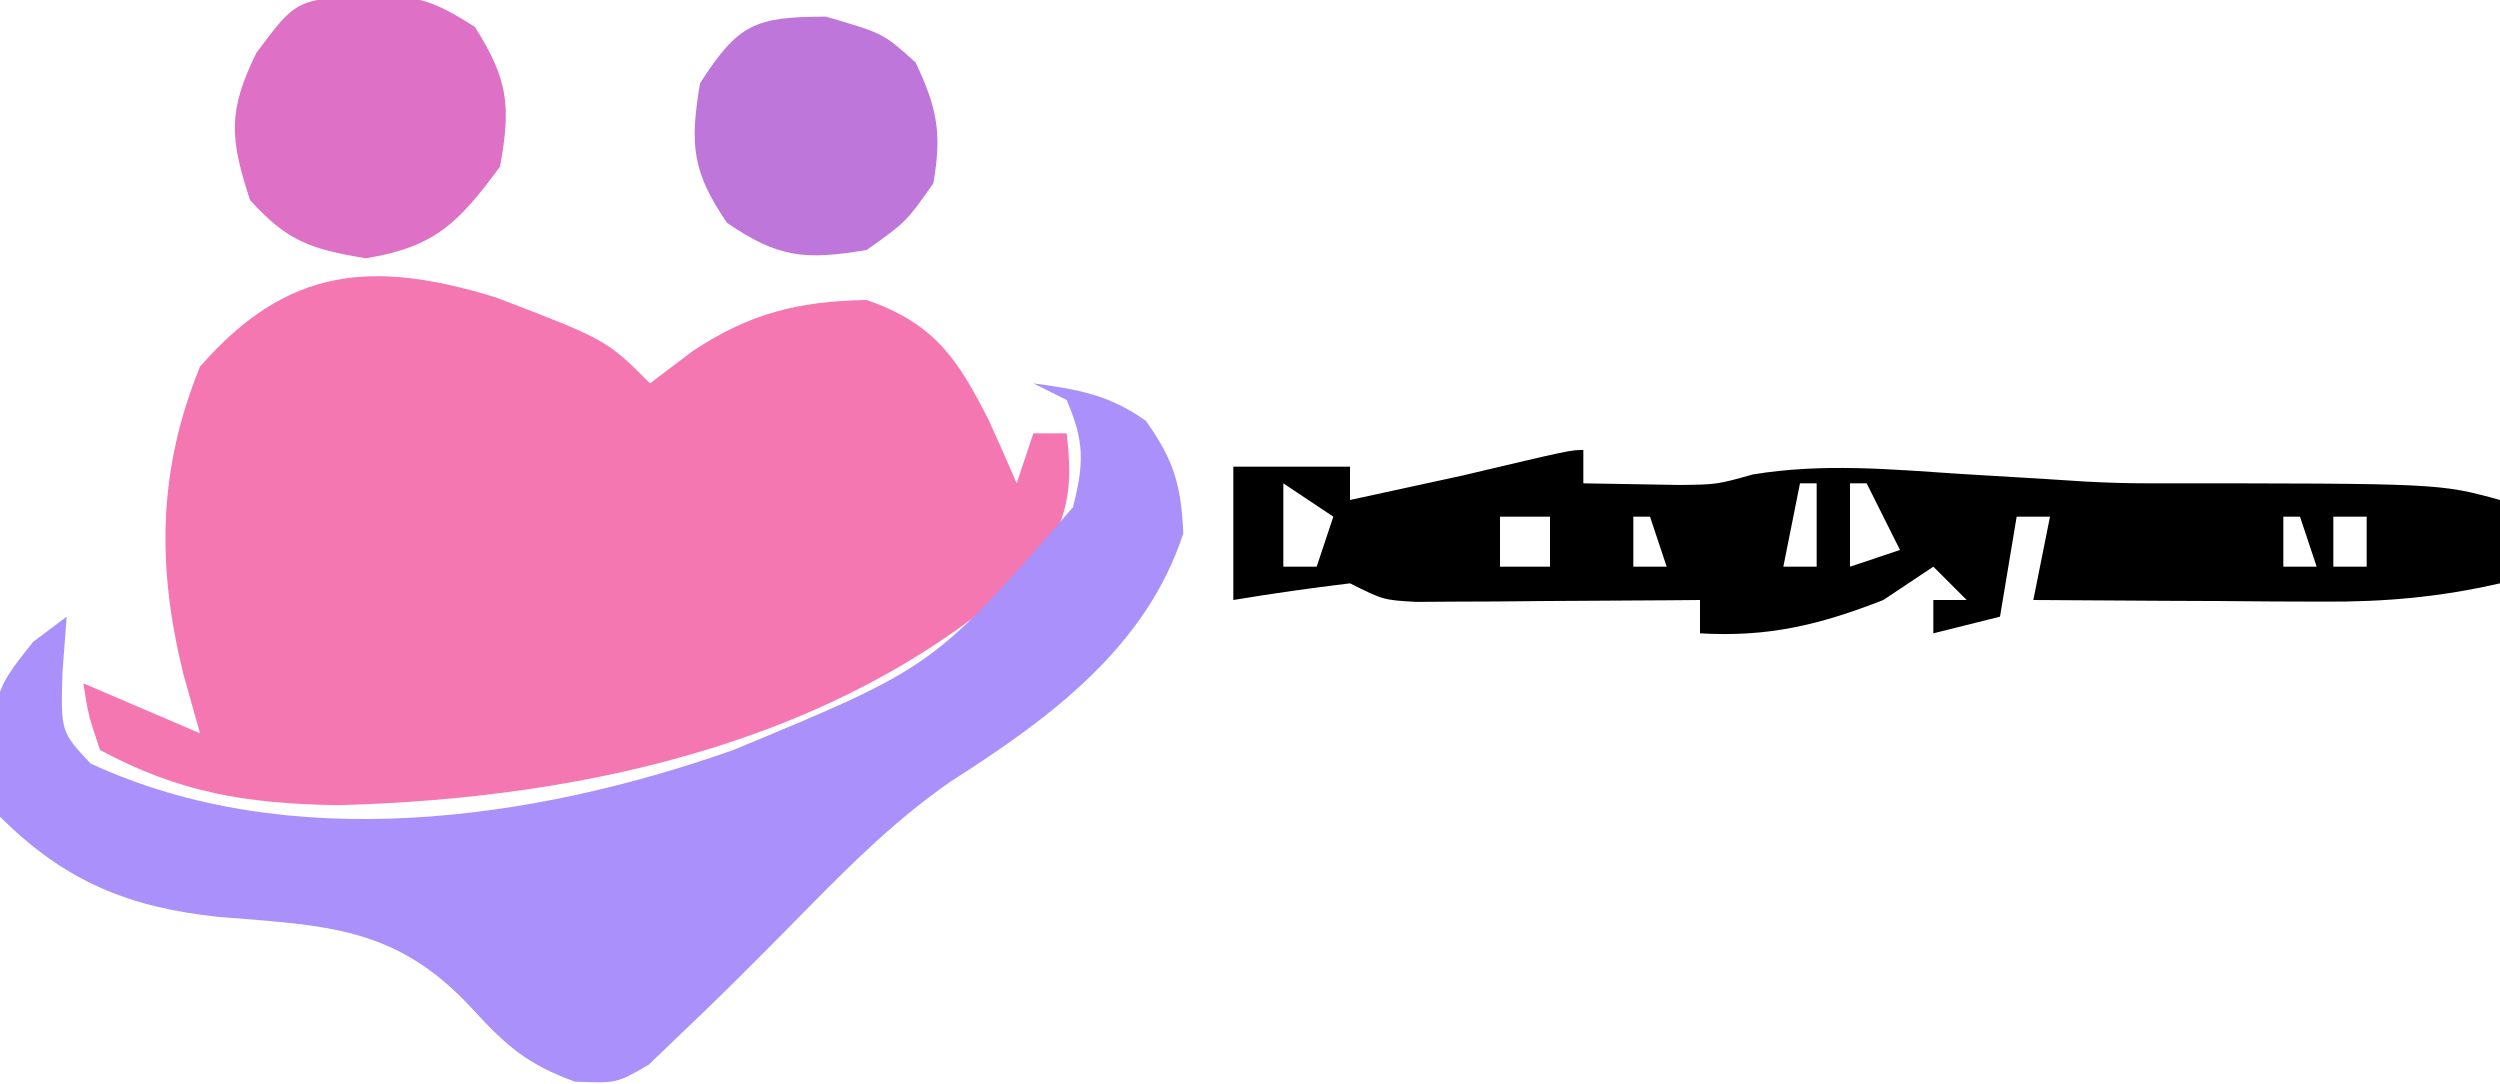
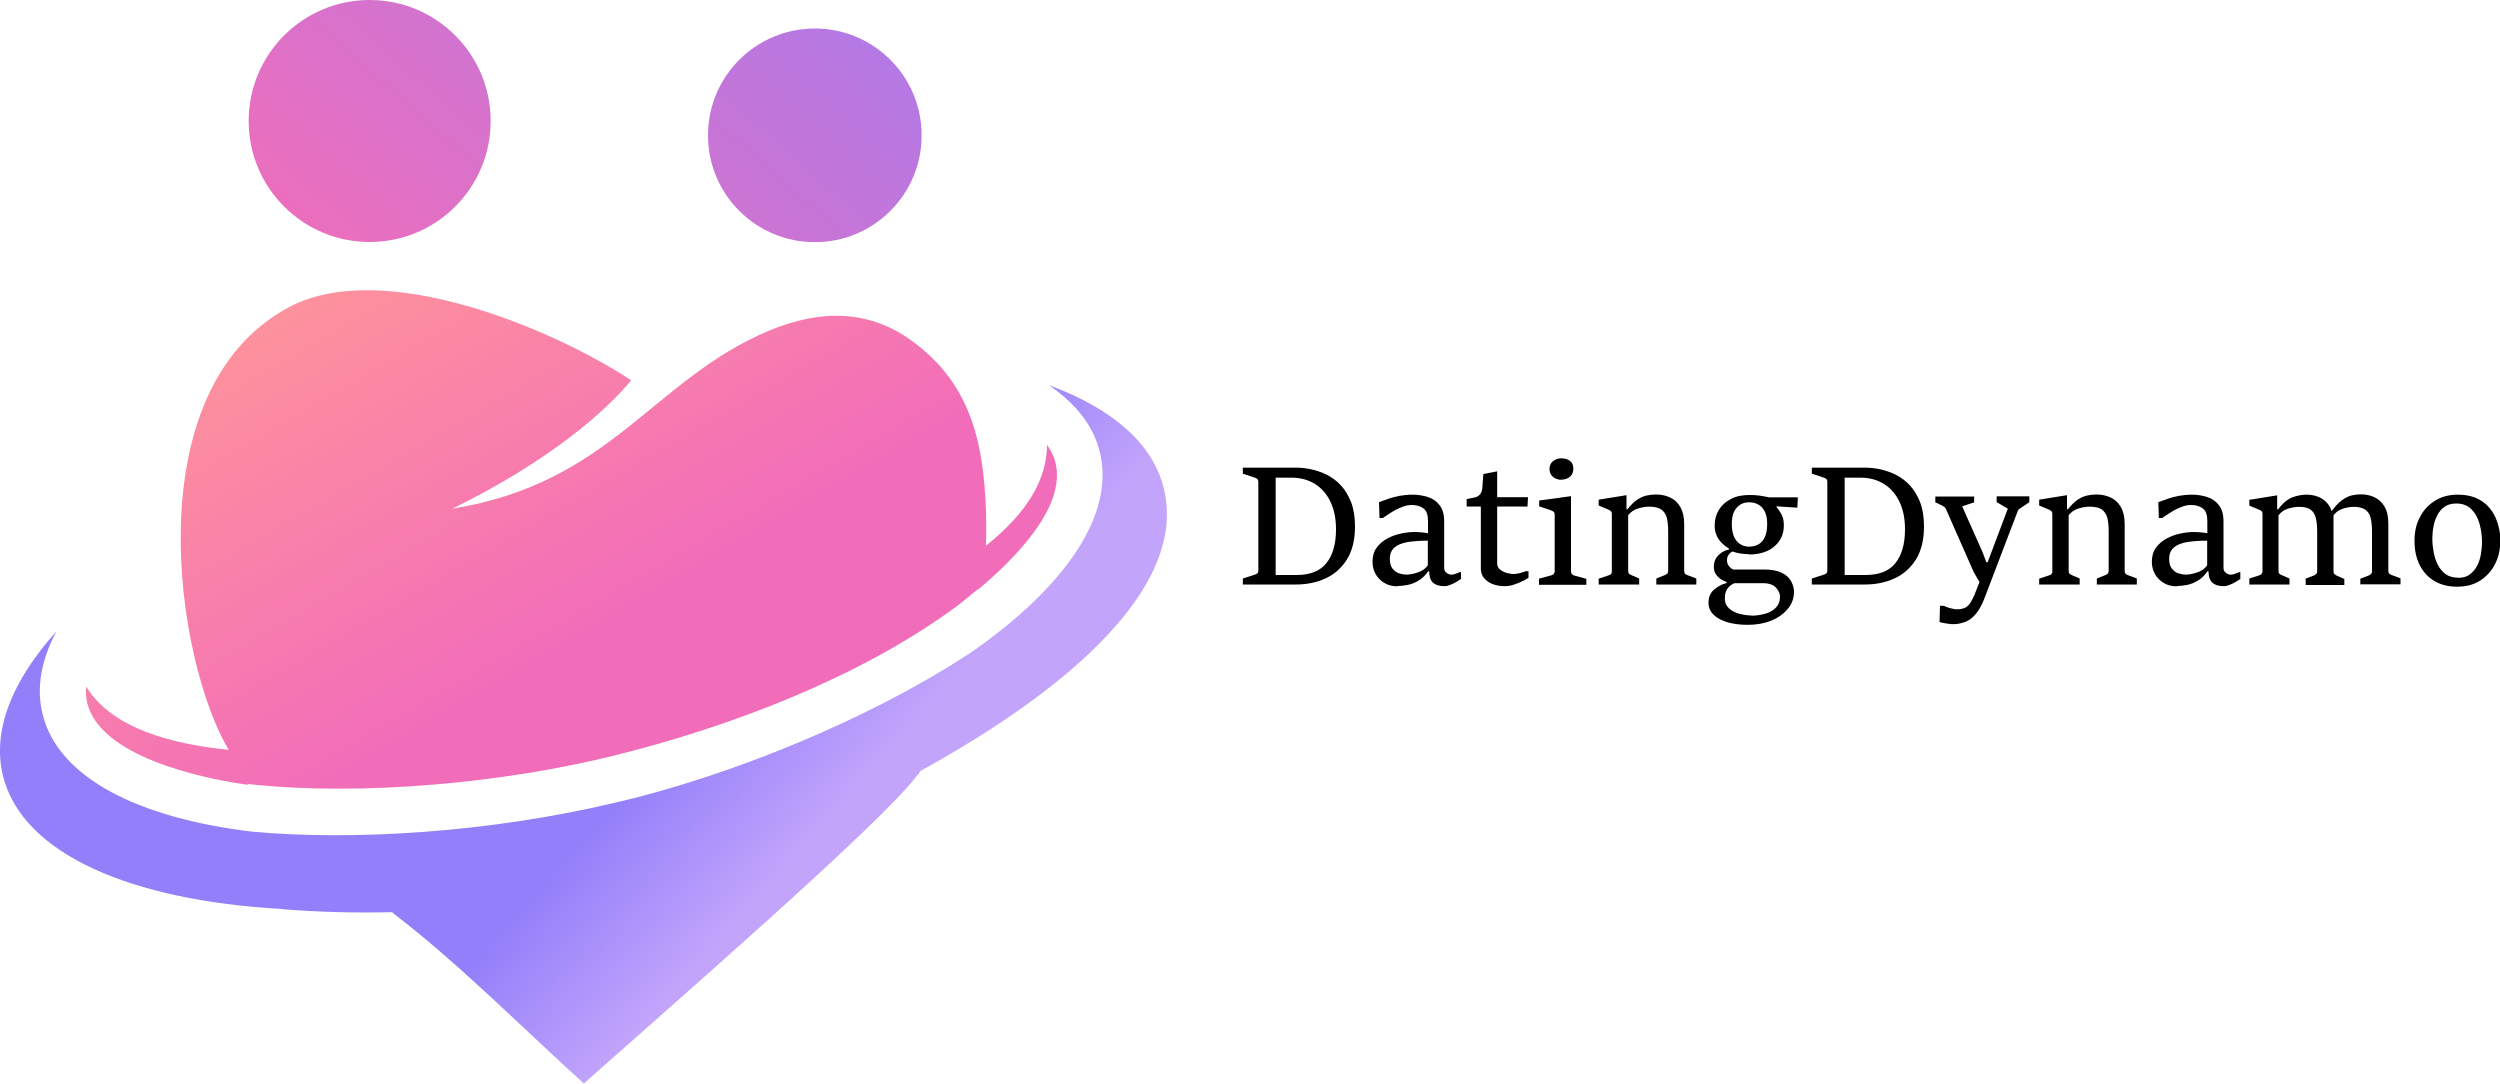
- <svg xmlns="http://www.w3.org/2000/svg" version="1.1" width="150" height="65">
-   <path d="M0 0 C6.654 2.544 6.654 2.544 9.27 5.16 C10.115 4.521 10.961 3.881 11.832 3.223 C15.249 0.966 18.128 0.235 22.27 0.16 C26.325 1.575 27.71 3.656 29.582 7.348 C30.158 8.612 30.726 9.881 31.27 11.16 C31.6 10.17 31.93 9.18 32.27 8.16 C32.93 8.16 33.59 8.16 34.27 8.16 C34.623 11.253 34.438 12.861 32.895 15.598 C21.707 26.519 5.673 30.07 -9.48 30.473 C-14.914 30.375 -18.93 29.745 -23.73 27.16 C-24.434 25.051 -24.434 25.051 -24.73 23.16 C-22.42 24.15 -20.11 25.14 -17.73 26.16 C-18.06 24.985 -18.39 23.809 -18.73 22.598 C-20.322 16.141 -20.266 10.383 -17.73 4.16 C-12.527 -1.804 -7.44 -2.288 0 0 Z " fill="#F577B1" transform="translate(29.73047,17.83984)" />
-   <path d="M0 0 C2.648 0.358 4.555 0.682 6.75 2.25 C8.431 4.603 8.865 6.098 9 9 C6.761 15.865 0.958 20.112 -4.938 23.875 C-8.633 26.439 -11.546 29.471 -14.695 32.668 C-16.854 34.852 -19.014 37.02 -21.25 39.125 C-21.853 39.705 -22.457 40.285 -23.078 40.883 C-25 42 -25 42 -27.504 41.898 C-30.357 40.871 -31.656 39.727 -33.688 37.5 C-38.245 32.569 -42.421 32.54 -48.883 32.014 C-54.21 31.454 -58.092 29.908 -62 26 C-62.595 18.743 -62.595 18.743 -60 15.5 C-59.34 15.005 -58.68 14.51 -58 14 C-58.083 15.093 -58.165 16.186 -58.25 17.312 C-58.357 20.902 -58.357 20.902 -56.562 22.812 C-44.678 28.32 -30.034 26.247 -18 22 C-5.978 17.019 -5.978 17.019 2.375 7.438 C3.051 4.799 3.068 3.491 2 1 C1.34 0.67 0.68 0.34 0 0 Z " fill="#A990FA" transform="translate(62,23)" />
-   <path d="M0 0 C0 0.66 0 1.32 0 2 C1.825 2.031 1.825 2.031 3.688 2.062 C4.372 2.074 5.056 2.086 5.762 2.098 C8.008 2.073 8.008 2.073 10.164 1.469 C14.37 0.774 18.448 1.16 22.688 1.438 C24.4 1.541 26.112 1.643 27.824 1.746 C28.578 1.794 29.332 1.843 30.108 1.892 C31.404 1.966 32.702 2 34 2 C51.375 2 51.375 2 55 3 C55 4.65 55 6.3 55 8 C51.426 8.819 48.143 9.118 44.48 9.098 C43.459 9.094 42.437 9.091 41.385 9.088 C40.33 9.08 39.275 9.071 38.188 9.062 C37.113 9.058 36.039 9.053 34.932 9.049 C32.288 9.037 29.644 9.021 27 9 C27.33 7.35 27.66 5.7 28 4 C27.34 4 26.68 4 26 4 C25.67 5.98 25.34 7.96 25 10 C23.68 10.33 22.36 10.66 21 11 C21 10.34 21 9.68 21 9 C21.66 9 22.32 9 23 9 C22.34 8.34 21.68 7.68 21 7 C20.01 7.66 19.02 8.32 18 9 C14.184 10.493 11.099 11.241 7 11 C7 10.34 7 9.68 7 9 C6.435 9.005 5.87 9.01 5.288 9.016 C2.733 9.037 0.179 9.05 -2.375 9.062 C-3.709 9.075 -3.709 9.075 -5.07 9.088 C-6.346 9.093 -6.346 9.093 -7.648 9.098 C-8.827 9.106 -8.827 9.106 -10.029 9.114 C-12 9 -12 9 -14 8 C-16.34 8.282 -18.675 8.613 -21 9 C-21 6.36 -21 3.72 -21 1 C-18.69 1 -16.38 1 -14 1 C-14 1.66 -14 2.32 -14 3 C-12.562 2.69 -11.125 2.377 -9.688 2.062 C-8.887 1.888 -8.086 1.714 -7.262 1.535 C-0.774 0 -0.774 0 0 0 Z M-18 2 C-18 3.65 -18 5.3 -18 7 C-17.34 7 -16.68 7 -16 7 C-15.67 6.01 -15.34 5.02 -15 4 C-15.99 3.34 -16.98 2.68 -18 2 Z M13 2 C12.67 3.65 12.34 5.3 12 7 C12.66 7 13.32 7 14 7 C14 5.35 14 3.7 14 2 C13.67 2 13.34 2 13 2 Z M16 2 C16 3.65 16 5.3 16 7 C16.99 6.67 17.98 6.34 19 6 C18.34 4.68 17.68 3.36 17 2 C16.67 2 16.34 2 16 2 Z M-8 4 C-7 7 -7 7 -7 7 Z M-5 4 C-5 4.99 -5 5.98 -5 7 C-4.01 7 -3.02 7 -2 7 C-2 6.01 -2 5.02 -2 4 C-2.99 4 -3.98 4 -5 4 Z M0 4 C1 7 1 7 1 7 Z M3 4 C3 4.99 3 5.98 3 7 C3.66 7 4.32 7 5 7 C4.67 6.01 4.34 5.02 4 4 C3.67 4 3.34 4 3 4 Z M30 4 C31 7 31 7 31 7 Z M39 4 C40 7 40 7 40 7 Z M42 4 C42 4.99 42 5.98 42 7 C42.66 7 43.32 7 44 7 C43.67 6.01 43.34 5.02 43 4 C42.67 4 42.34 4 42 4 Z M45 4 C45 4.99 45 5.98 45 7 C45.66 7 46.32 7 47 7 C47 6.01 47 5.02 47 4 C46.34 4 45.68 4 45 4 Z M52 4 C52 7 52 7 52 7 Z " fill="#000000" transform="translate(95,27)" />
-   <path d="M0 0 C3.062 0.049 4.035 0.213 6.688 1.938 C8.669 5.076 8.858 6.661 8.188 10.312 C5.697 13.682 4.302 15.131 0.125 15.812 C-3.17 15.252 -4.577 14.797 -6.812 12.312 C-8.016 8.621 -8.157 7.017 -6.438 3.5 C-4.086 0.335 -4.086 0.335 0 0 Z " fill="#DE70C6" transform="translate(21.8125,-0.3125)" />
-   <path d="M0 0 C3.438 1 3.438 1 5.375 2.75 C6.671 5.495 6.962 7.001 6.438 10 C4.812 12.312 4.812 12.312 2.438 14 C-1.234 14.612 -2.851 14.487 -5.938 12.375 C-8.05 9.288 -8.174 7.672 -7.562 4 C-5.276 0.434 -4.272 0 0 0 Z " fill="#BF76DB" transform="translate(49.5625,1)" />
+ <svg xmlns="http://www.w3.org/2000/svg" xmlns:xlink="http://www.w3.org/1999/xlink" id="Layer_1" data-name="Layer 1" viewBox="0 0 150 65">
+   <defs>
+     <style>
+       .cls-1 {
+         fill: url(#linear-gradient-2);
+       }
+ 
+       .cls-2 {
+         fill: url(#linear-gradient-4);
+       }
+ 
+       .cls-3 {
+         fill: url(#linear-gradient-3);
+       }
+ 
+       .cls-4 {
+         clip-path: url(#clippath-1);
+       }
+ 
+       .cls-5 {
+         clip-path: url(#clippath-3);
+       }
+ 
+       .cls-6 {
+         clip-rule: evenodd;
+         fill: none;
+       }
+ 
+       .cls-7 {
+         clip-path: url(#clippath-2);
+       }
+ 
+       .cls-8 {
+         fill: url(#linear-gradient);
+       }
+ 
+       .cls-9 {
+         clip-path: url(#clippath);
+       }
+     </style>
+     <clipPath id="clippath">
+       <path class="cls-6" d="M16.93,54.54c-9.09-.51-15.58-3.3-16.75-7.98-.67-2.72.54-5.71,3.2-8.67-.91,1.71-1.22,3.4-.82,4.98.94,3.78,5.71,6.21,12.57,7.03h0c5.89.54,14.07.09,21.78-1.74.2-.05.4-.1.6-.14.19-.05.38-.1.57-.14,7.7-1.99,15.27-5.47,20.25-8.78h0c5.58-3.9,8.59-8.23,7.66-11.98-.39-1.58-1.45-2.92-3.06-4.01,3.74,1.37,6.21,3.45,6.89,6.16,1.77,7.11-9.06,13.95-14.6,16.99,0,0,0,0,0,0l-.12.21-.09.07c-2.01,2.75-14.53,13.62-19.98,18.47-3.7-3.35-7.52-7.22-11.47-10.24,0-.01,0-.03,0-.04-2.21.05-4.43,0-6.64-.18h0Z" />
+     </clipPath>
+     <linearGradient id="linear-gradient" x1="38.35" y1="46.55" x2="45.95" y2="53.33" gradientUnits="userSpaceOnUse">
+       <stop offset="0" stop-color="#937ffa" />
+       <stop offset="1" stop-color="#c2a4fb" />
+     </linearGradient>
+     <clipPath id="clippath-1">
+       <path class="cls-6" d="M14.86,47.05v.04c-.1-.02-.21-.03-.32-.05-2.63-.39-8.52-1.69-9.3-4.84-.08-.33-.1-.67-.07-1.01,1.27,2.09,4.13,3.36,8.55,3.8-3.16-5.29-5.7-21.59,3.62-26.56,5.65-3.01,15.91,1.33,20.53,4.39-1.39,1.7-4.74,4.77-10.73,7.7,9.54-1.54,12-7.73,18.98-10.67,3.31-1.39,6.19-1.18,8.66.65,3.4,2.52,4.23,5.9,4.38,10.17.02.67.02,1.36,0,2.07,2.44-1.94,3.66-3.96,3.66-6.05.23.33.42.68.51,1.08.65,2.61-2.39,5.73-4.67,7.62v-.03c-.5.41-1.06.87-1.29,1.04-5.81,4.27-13.56,7.21-20.51,8.93-6.51,1.62-15.1,2.47-21.99,1.71" />
+     </clipPath>
+     <linearGradient id="linear-gradient-2" x1="37.5" y1="36.68" x2="23.54" y2="12.69" gradientUnits="userSpaceOnUse">
+       <stop offset="0" stop-color="#f26db9" />
+       <stop offset="1" stop-color="#fe949a" />
+     </linearGradient>
+     <clipPath id="clippath-2">
+       <path class="cls-6" d="M22.18,0c4.01,0,7.26,3.25,7.26,7.26s-3.25,7.26-7.26,7.26-7.26-3.25-7.26-7.26S18.17,0,22.18,0" />
+     </clipPath>
+     <linearGradient id="linear-gradient-3" x1="14.92" y1="15.47" x2="50.07" y2="-24.25" gradientUnits="userSpaceOnUse">
+       <stop offset="0" stop-color="#f26db9" />
+       <stop offset="1" stop-color="#937ffa" />
+     </linearGradient>
+     <clipPath id="clippath-3">
+       <path class="cls-6" d="M48.89,1.71c3.54,0,6.41,2.87,6.41,6.41s-2.87,6.41-6.41,6.41-6.41-2.87-6.41-6.41,2.87-6.41,6.41-6.41" />
+     </clipPath>
+     <linearGradient id="linear-gradient-4" x1="30.32" y1="29.1" x2="65.47" y2="-10.62" xlink:href="#linear-gradient-3" />
+   </defs>
+   <g>
+     <g class="cls-9">
+       <rect class="cls-8" x="-.49" y="23.1" width="72.08" height="41.9" />
+     </g>
+     <g class="cls-4">
+       <rect class="cls-1" x="5.14" y="15.41" width="58.83" height="32.39" />
+     </g>
+     <g class="cls-7">
+       <rect class="cls-3" x="14.92" width="14.53" height="14.53" />
+     </g>
+     <g class="cls-5">
+       <rect class="cls-2" x="42.48" y="1.71" width="12.81" height="12.81" />
+     </g>
+   </g>
+   <g>
+     <path d="M74.57,35.08v-.37l.75-.24c.05-.02.1-.04.13-.08.04-.04.05-.09.05-.16v-5.32c0-.07-.02-.12-.05-.16s-.08-.06-.13-.08l-.75-.25v-.36h3.21c.28,0,.58.03.9.1.32.07.63.18.94.33.31.16.59.37.84.64.25.27.45.61.61,1.01.15.4.23.89.23,1.45,0,.8-.16,1.45-.48,1.97-.32.51-.74.89-1.28,1.14s-1.13.37-1.78.37h-3.19ZM76.54,28.66v5.84h1.25c.82,0,1.42-.24,1.8-.72.38-.48.57-1.15.57-2.02,0-.64-.11-1.19-.33-1.65s-.53-.82-.93-1.07c-.4-.25-.87-.38-1.41-.38h-.94Z" />
+     <path d="M83.86,35.18c-.32,0-.59-.07-.81-.21-.23-.14-.4-.32-.52-.54-.12-.22-.18-.46-.18-.72,0-.33.08-.62.25-.85s.38-.41.64-.55.54-.24.83-.3c.29-.06.56-.09.81-.09.05,0,.13,0,.24.01.11,0,.22.02.33.03.11.01.19.02.23.03v-.72c0-.37-.08-.62-.27-.76-.18-.14-.42-.21-.71-.21-.17,0-.33.03-.5.09-.17.06-.33.13-.48.21-.15.09-.29.17-.42.26-.13.09-.24.16-.33.22h-.2l-.03-.95c.19-.07.38-.14.58-.21s.41-.12.65-.17c.23-.04.5-.07.79-.07.32,0,.62.05.91.14s.53.26.71.5c.19.24.28.59.27,1.04v2.71c0,.12.04.22.13.29.1.08.2.12.32.12.06,0,.14-.02.23-.05.09-.03.17-.07.25-.1h.08v.41c-.06.04-.15.1-.27.17-.12.07-.24.13-.37.18-.13.05-.25.08-.35.08-.31,0-.54-.07-.69-.21-.15-.14-.23-.37-.23-.68h-.06c-.18.25-.38.45-.6.57-.22.13-.44.21-.65.25-.21.04-.41.06-.58.06ZM84.34,34.48c.21,0,.45-.04.72-.13.27-.09.47-.23.61-.43v-1.48c-.45,0-.85.03-1.19.08-.34.06-.61.16-.8.32s-.29.39-.29.69c0,.24.05.44.15.57s.22.23.37.29c.15.05.29.08.43.08Z" />
+     <path d="M91.68,29.83l-.03.56h-1.82v3.42c0,.15.06.28.18.37.12.09.25.16.41.2.15.04.29.06.39.06.11,0,.25-.02.4-.06s.26-.07.33-.11h.17v.4c-.06.04-.17.1-.32.18-.15.08-.33.15-.53.22s-.39.1-.59.1c-.25,0-.48-.04-.7-.12-.21-.08-.39-.2-.52-.36-.13-.15-.2-.34-.2-.56v-3.74h-.85v-.45c.19-.03.35-.06.48-.09s.25-.1.33-.2c.08-.1.13-.26.14-.49l.05-.72.83-.16v1.55h1.86Z" />
+     <path d="M92.34,35.08v-.36l.74-.2c.06-.02.11-.04.14-.08s.06-.09.06-.16v-3.41c0-.07-.02-.13-.06-.16s-.09-.07-.16-.09l-.71-.24v-.35l1.91-.26v4.52c0,.07.02.12.06.16.04.04.08.07.13.08l.73.2v.36h-2.84ZM93.68,28.79c-.12,0-.24-.03-.35-.08-.11-.05-.19-.12-.26-.22-.06-.1-.1-.21-.1-.34,0-.21.07-.37.21-.48.14-.11.3-.17.49-.17.22,0,.4.05.53.16.14.1.2.26.2.45,0,.14-.03.26-.09.36-.06.1-.15.18-.26.23-.11.05-.24.08-.38.08Z" />
+     <path d="M95.92,35.08v-.36l.6-.2c.06-.02.11-.04.14-.08.04-.04.05-.09.05-.16v-3.45c0-.07-.02-.13-.06-.16-.04-.04-.09-.07-.16-.1l-.57-.24v-.35l1.67-.27v.84h.06c.2-.25.39-.44.58-.57.19-.12.38-.21.57-.25.19-.04.38-.06.56-.06.31,0,.59.06.85.18s.46.31.61.57c.15.26.23.6.23,1.02v2.81c0,.08.02.14.06.18.04.04.08.07.14.08l.53.2v.36h-2.4v-.36l.5-.2c.06-.02.11-.05.15-.09.04-.04.06-.09.06-.17v-2.39c0-.31-.03-.57-.08-.79-.06-.22-.17-.38-.33-.5-.16-.11-.41-.17-.73-.17-.21,0-.44.04-.67.11s-.43.2-.59.4v3.36c0,.07.02.12.06.16.04.04.09.06.14.08l.46.2v.36h-2.42Z" />
+     <path d="M104.92,33.25c-.2,0-.38-.02-.56-.05-.18-.04-.31-.07-.4-.11-.08.03-.16.09-.23.18-.08.1-.11.21-.11.36,0,.12.04.24.12.34.08.1.17.17.27.2h1.83c.45,0,.81.07,1.07.2.26.13.45.3.56.51s.17.41.17.62c0,.39-.12.73-.37,1.03-.25.3-.58.54-1,.71-.42.17-.89.25-1.41.25-.44,0-.84-.05-1.2-.15-.35-.1-.63-.25-.84-.45-.2-.2-.31-.44-.31-.72,0-.33.11-.6.33-.79s.47-.33.76-.4v-.06c-.11-.04-.23-.09-.35-.17-.12-.08-.22-.18-.3-.3-.08-.12-.12-.27-.12-.45,0-.21.05-.38.14-.52.09-.14.21-.25.35-.34.14-.09.28-.14.42-.17v-.05c-.12-.07-.25-.17-.38-.29-.13-.12-.25-.27-.34-.45-.09-.18-.14-.4-.14-.66,0-.35.09-.66.26-.94.17-.27.41-.49.73-.65.31-.16.68-.23,1.11-.23.23,0,.44.01.62.04.19.03.37.06.54.1h1.73l-.03.62-1.25-.08v.04c.13.16.24.32.32.48.08.16.12.37.12.63,0,.5-.18.91-.55,1.24-.37.33-.89.5-1.55.5ZM105.08,36.94c.28,0,.55-.04.81-.11.26-.07.48-.19.65-.36s.26-.39.26-.67c0-.18-.08-.36-.24-.54s-.43-.27-.79-.27h-1.69c-.13.04-.26.13-.39.27-.13.15-.2.36-.2.63,0,.21.05.38.16.51.11.14.25.24.42.32.17.08.35.13.53.16.18.03.35.05.49.05ZM104.93,32.8c.23,0,.43-.05.6-.15.16-.1.29-.25.37-.45.09-.2.13-.45.13-.76,0-.44-.1-.76-.3-.98s-.46-.32-.79-.32c-.19,0-.36.04-.51.13s-.28.23-.38.42c-.1.19-.14.44-.14.75,0,.46.1.8.29,1.02.19.22.44.34.75.34Z" />
+     <path d="M108.71,35.08v-.37l.75-.24c.05-.02.1-.04.13-.08.04-.04.05-.09.05-.16v-5.32c0-.07-.02-.12-.05-.16s-.08-.06-.13-.08l-.75-.25v-.36h3.21c.28,0,.58.03.9.1.32.07.63.18.94.33.31.16.59.37.84.64.25.27.45.61.61,1.01.15.4.23.89.23,1.45,0,.8-.16,1.45-.48,1.97-.32.51-.74.89-1.28,1.14s-1.13.37-1.78.37h-3.19ZM110.68,28.66v5.84h1.25c.82,0,1.42-.24,1.8-.72.38-.48.57-1.15.57-2.02,0-.64-.11-1.19-.33-1.65s-.53-.82-.93-1.07c-.4-.25-.87-.38-1.41-.38h-.94Z" />
+     <path d="M116.37,37.36l.03-1.01h.23s.1.05.17.07c.07.03.14.05.22.07.08.02.15.04.21.05.06.01.12.02.15.02.15,0,.27-.01.37-.04s.19-.06.27-.13c.08-.06.16-.15.23-.27.07-.11.15-.27.23-.46.08-.19.17-.44.29-.74l-.34-.58-1.67-3.79c-.03-.06-.06-.11-.11-.14-.04-.03-.09-.06-.15-.09l-.38-.18v-.35h2.33v.35l-.72.24,1.22,2.74.23.61h.08l1.21-3.21-.67-.39v-.35h1.96v.35l-.43.29s-.09.07-.15.1c-.05.03-.09.08-.11.13l-2,5.24c-.16.42-.34.74-.54.97s-.41.38-.63.46c-.22.08-.46.13-.71.13-.06,0-.15,0-.25-.02-.11-.01-.21-.03-.32-.05-.11-.02-.19-.04-.25-.06Z" />
+     <path d="M122.35,35.08v-.36l.6-.2c.06-.02.11-.04.14-.08.04-.04.05-.09.05-.16v-3.45c0-.07-.02-.13-.06-.16-.04-.04-.09-.07-.16-.1l-.57-.24v-.35l1.67-.27v.84h.06c.2-.25.39-.44.58-.57.19-.12.38-.21.57-.25.19-.04.38-.06.56-.06.31,0,.59.06.85.18s.46.31.61.57c.15.26.23.6.23,1.02v2.81c0,.08.02.14.06.18.04.04.08.07.14.08l.53.2v.36h-2.4v-.36l.5-.2c.06-.02.11-.05.15-.09.04-.04.06-.09.06-.17v-2.39c0-.31-.03-.57-.08-.79-.06-.22-.17-.38-.33-.5-.16-.11-.41-.17-.73-.17-.21,0-.44.04-.67.11s-.43.2-.59.4v3.36c0,.07.02.12.06.16.04.04.09.06.14.08l.46.2v.36h-2.42Z" />
+     <path d="M130.62,35.18c-.32,0-.59-.07-.81-.21-.23-.14-.4-.32-.52-.54-.12-.22-.18-.46-.18-.72,0-.33.08-.62.25-.85s.38-.41.64-.55.54-.24.83-.3c.29-.06.56-.09.81-.09.05,0,.13,0,.24.01.11,0,.22.02.33.03.11.01.19.02.23.03v-.72c0-.37-.08-.62-.27-.76-.18-.14-.42-.21-.71-.21-.17,0-.33.03-.5.09-.17.06-.33.13-.48.21-.15.09-.29.17-.42.26-.13.09-.24.16-.33.22h-.2l-.03-.95c.19-.07.38-.14.58-.21s.41-.12.65-.17c.23-.04.5-.07.79-.07.32,0,.62.05.91.14s.53.26.71.5c.19.24.28.59.27,1.04v2.71c0,.12.04.22.13.29.1.08.2.12.32.12.06,0,.14-.02.23-.05.09-.03.17-.07.25-.1h.08v.41c-.06.04-.15.1-.27.17-.12.07-.24.13-.37.18-.13.05-.25.08-.35.08-.31,0-.54-.07-.69-.21-.15-.14-.23-.37-.23-.68h-.06c-.18.25-.38.45-.6.57-.22.13-.44.21-.65.25-.21.04-.41.06-.58.06ZM131.1,34.48c.21,0,.45-.04.72-.13.27-.09.47-.23.61-.43v-1.48c-.45,0-.85.03-1.19.08-.34.06-.61.16-.8.32s-.29.39-.29.69c0,.24.05.44.15.57s.22.23.37.29c.15.05.29.08.43.08Z" />
+     <path d="M138.34,35.08v-.36l.49-.19c.05-.02.1-.05.14-.09.04-.04.06-.09.06-.17v-2.4c0-.31-.03-.57-.08-.79-.05-.22-.16-.38-.31-.5-.16-.11-.39-.17-.7-.17-.21,0-.43.04-.66.11s-.42.2-.57.4v3.36c0,.07.02.12.06.15.04.03.08.06.14.08l.46.2v.36h-2.41v-.36l.6-.19c.05-.02.1-.04.13-.08s.06-.09.06-.16v-3.45c0-.07-.02-.13-.06-.16-.04-.04-.09-.07-.15-.09l-.58-.24v-.35l1.67-.27v.84h.06c.28-.38.57-.61.85-.72.28-.1.56-.16.83-.16.23,0,.44.03.65.1.2.07.38.17.54.33.16.15.28.36.36.62l.09.07v3.48c0,.08.02.13.06.17.04.03.08.06.14.09l.45.2v.36h-2.3ZM141.62,35.08v-.36l.5-.19c.05-.02.1-.05.14-.09.04-.04.06-.09.06-.17v-2.4c0-.31-.03-.57-.08-.79-.05-.22-.16-.38-.32-.5-.16-.11-.39-.17-.7-.17-.2,0-.43.04-.67.12s-.44.23-.59.46l-.13-.23c.25-.35.48-.6.69-.75.21-.15.41-.25.6-.29s.37-.06.54-.06c.3,0,.57.06.82.18.25.12.45.31.6.57.15.26.22.6.22,1.02v2.82c0,.08.02.13.06.17.04.04.08.06.14.08l.53.2v.36h-2.4Z" />
+     <path d="M147.41,35.2c-.51,0-.95-.11-1.33-.33-.38-.22-.68-.54-.89-.95s-.32-.9-.32-1.47c0-.53.1-1,.32-1.41.21-.42.51-.75.9-.99.39-.25.85-.37,1.38-.37.58,0,1.05.13,1.43.38s.65.59.84,1.01c.18.42.28.87.28,1.36,0,.52-.1.98-.31,1.4-.21.42-.51.75-.89,1-.39.25-.85.37-1.38.37ZM147.48,34.67c.28,0,.52-.06.7-.2s.33-.3.44-.51c.11-.21.19-.44.23-.69.04-.25.07-.49.07-.73,0-.39-.05-.76-.15-1.12-.1-.35-.26-.64-.49-.87-.22-.22-.52-.34-.9-.34-.28,0-.51.06-.7.19-.19.13-.33.3-.44.51s-.19.44-.23.69c-.05.25-.07.49-.07.72,0,.26.03.53.08.81.05.27.13.53.25.76.12.23.28.42.47.56.2.14.44.21.74.21Z" />
+   </g>
</svg>
